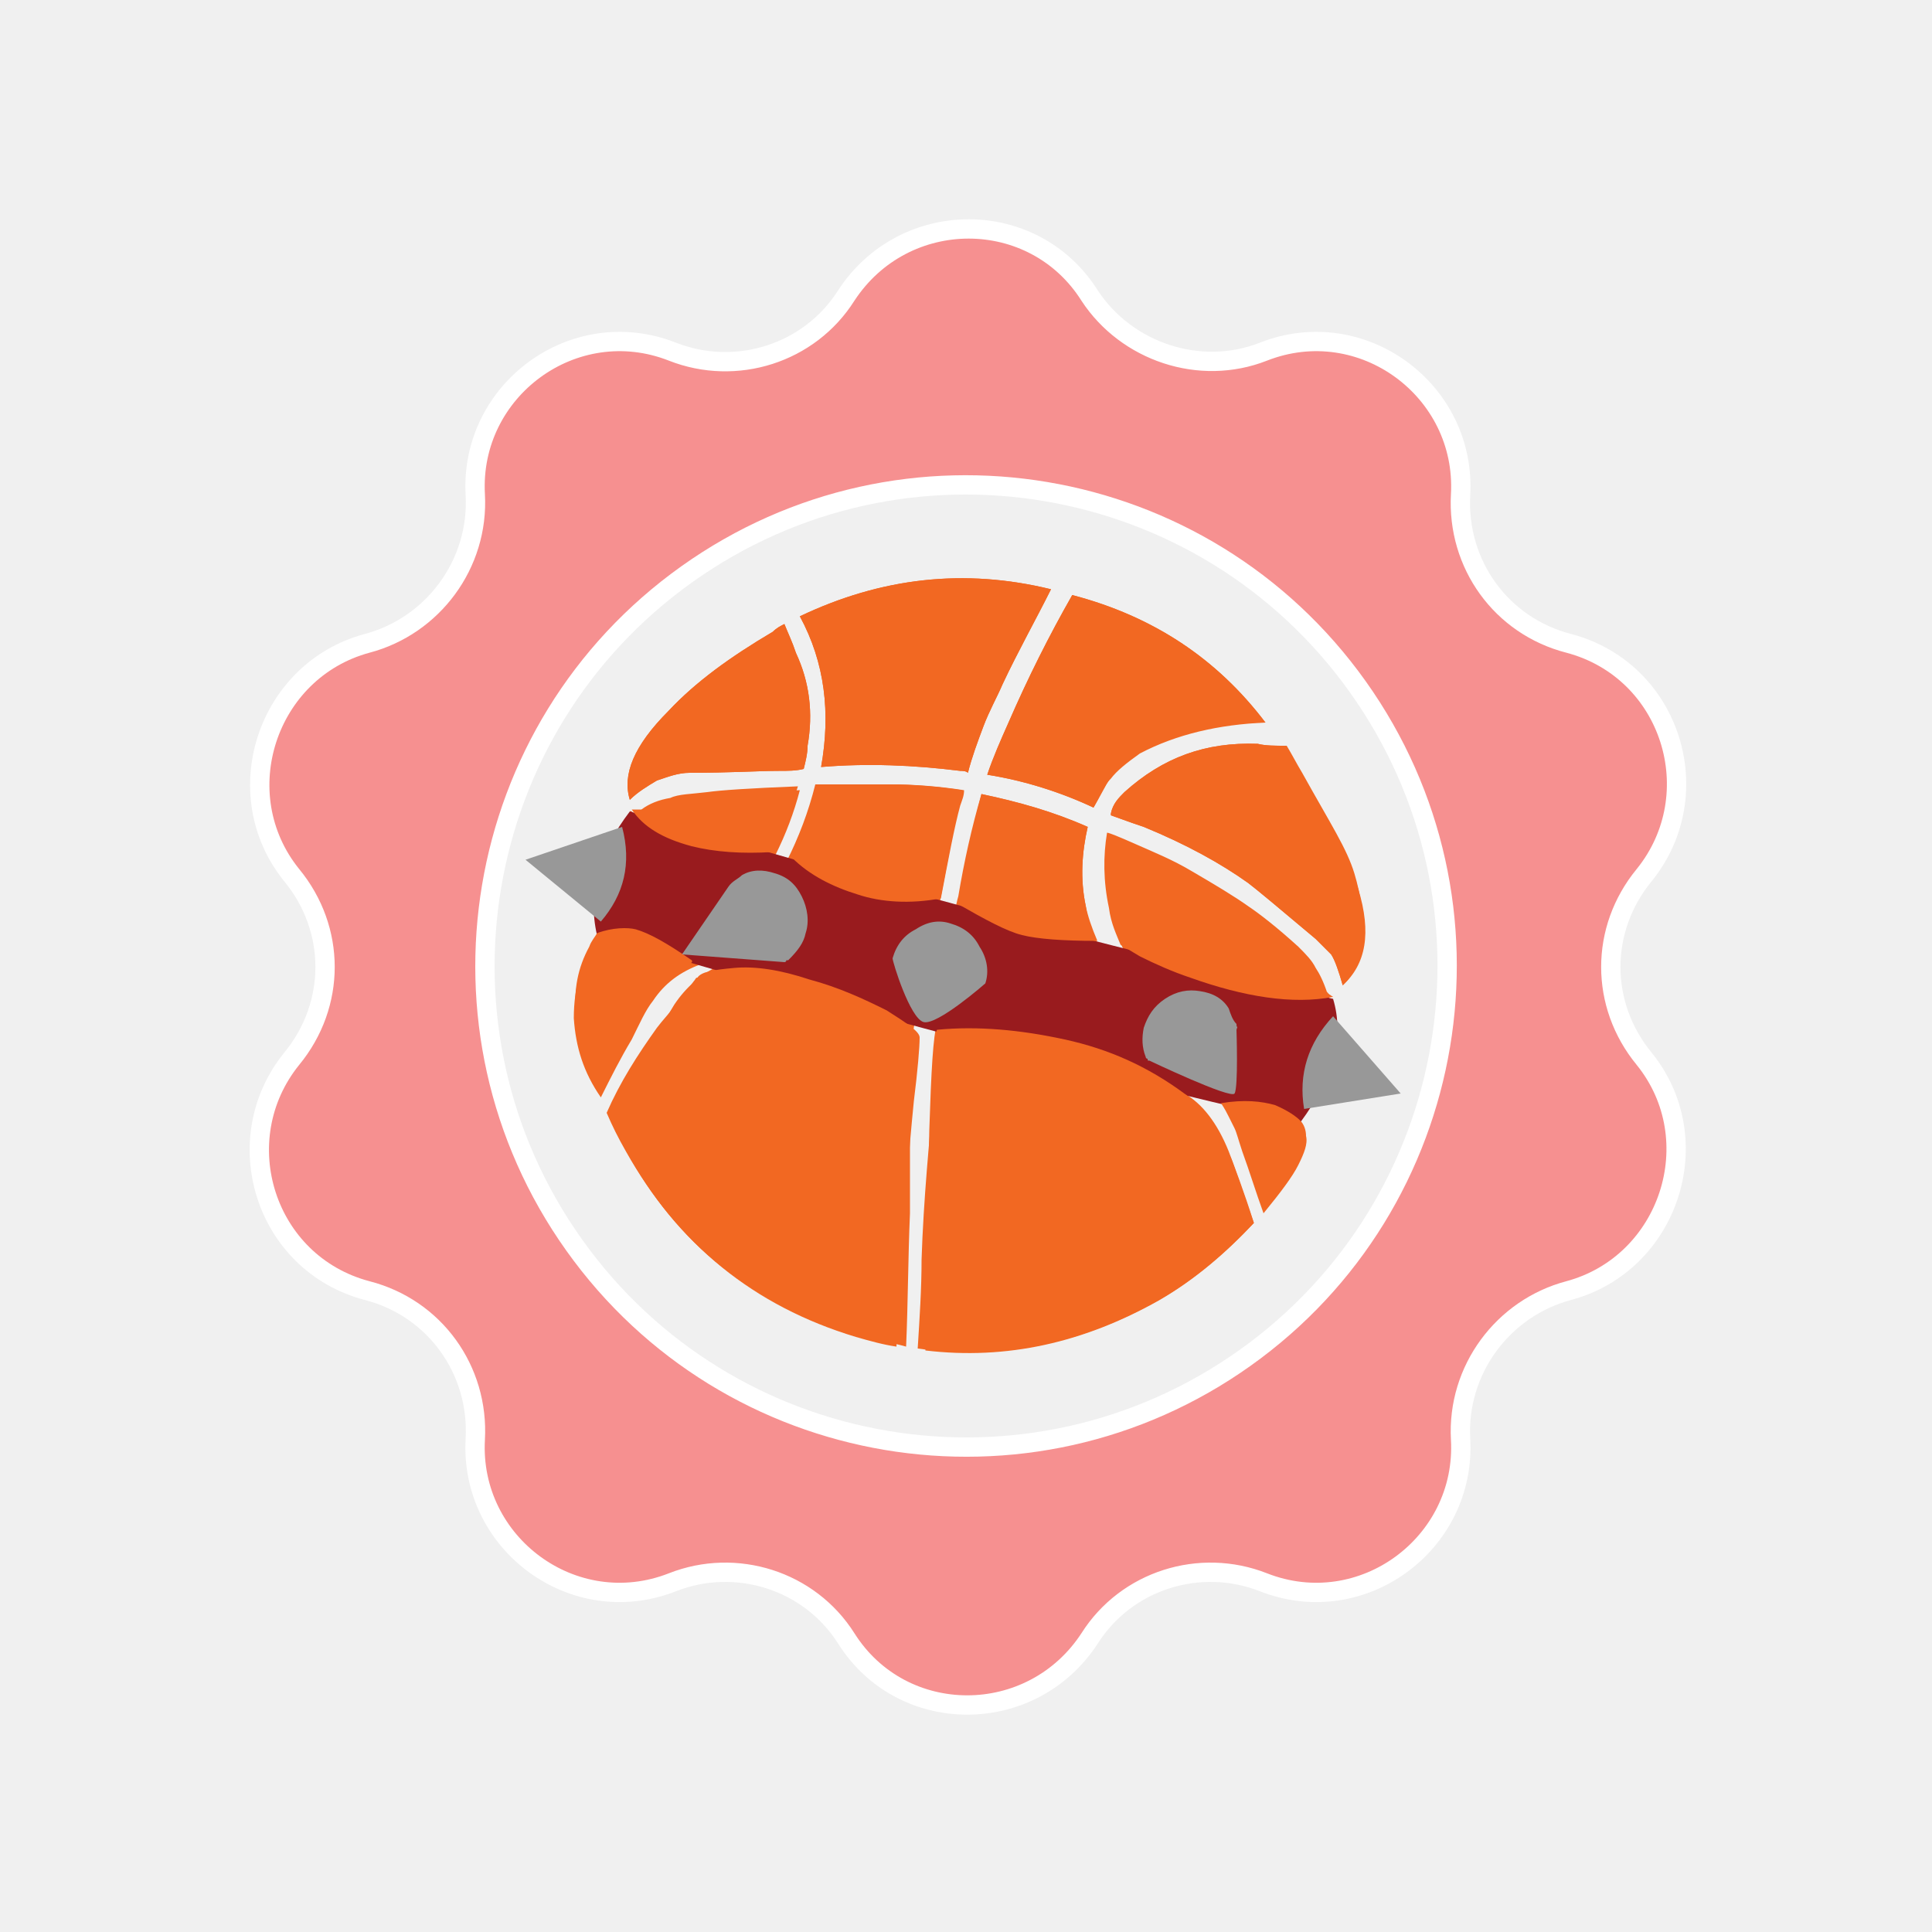
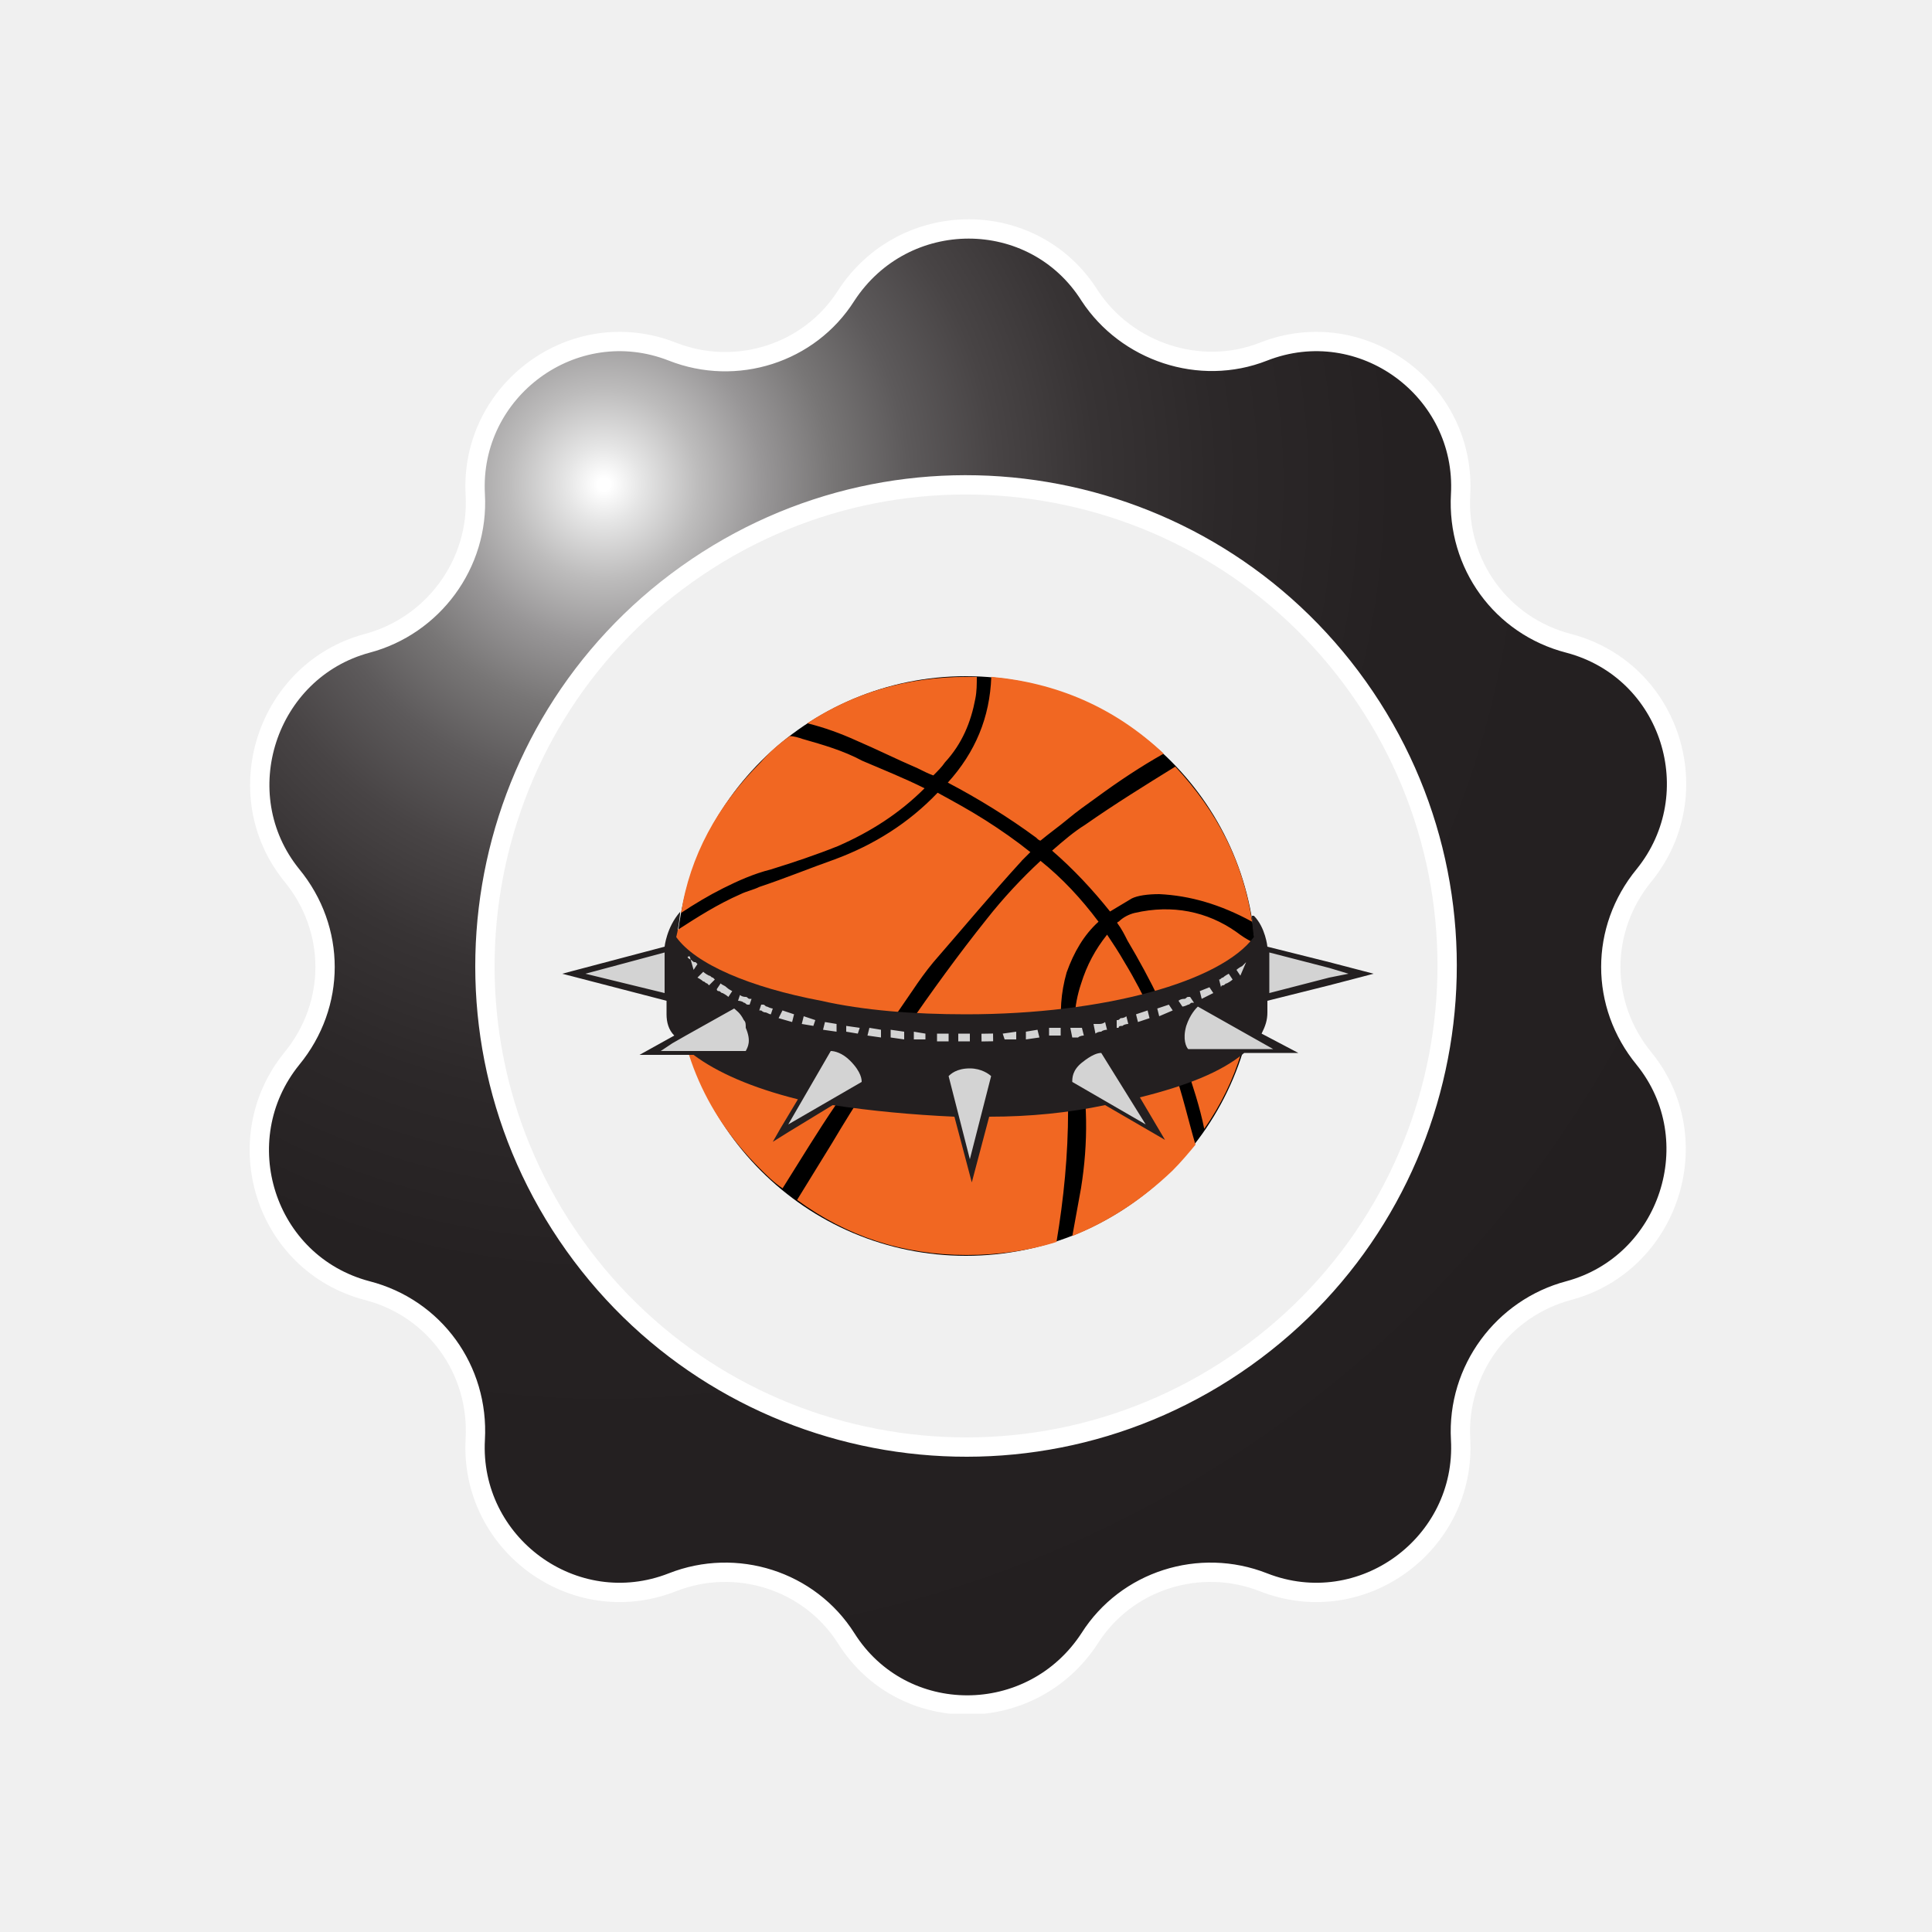
- <svg xmlns="http://www.w3.org/2000/svg" width="100" height="100" viewBox="0 0 100 100">
-   <style>.st0{opacity:0.4;fill:#FF0000;} .st1{fill:none;stroke:#FFFFFF;stroke-miterlimit:10;} .st2{fill:#F26822;} .st3{fill:#991B1E;} .st4{fill:#989898;}</style>
-   <path class="st0" d="M75.3 74.7c-.2-3.6 2.2-6.7 5.6-7.6 5.3-1.4 7.4-7.7 4-12-2.2-2.8-2.2-6.7.1-9.5 3.5-4.2 1.5-10.6-3.8-12-3.4-.9-5.7-4.2-5.5-7.7.3-5.4-5-9.4-10.1-7.5-3.3 1.2-7.1 0-9-3-2.9-4.6-9.6-4.7-12.6-.1-2 3-5.7 4.2-9 2.8-5.1-2-10.5 1.9-10.3 7.3.2 3.6-2.2 6.7-5.6 7.6-5.3 1.4-7.4 7.7-4 12 2.2 2.8 2.2 6.7-.1 9.5-3.5 4.2-1.5 10.6 3.8 12 3.4.9 5.7 4.2 5.5 7.7-.3 5.4 5 9.4 10.1 7.5 3.3-1.2 7.1 0 9 3 2.9 4.6 9.6 4.7 12.6.1 2-3 5.7-4.2 9-2.8 5.1 2 10.6-1.9 10.3-7.3zM29.7 64.5c-8-11.2-5.4-26.8 5.8-34.8 11.2-8 26.8-5.4 34.8 5.8 8 11.2 5.4 26.8-5.8 34.8-11.3 8-26.8 5.4-34.8-5.8z" />
-   <path class="st1" d="M65.4 18.2c5.1-2 10.5 2 10.2 7.4-.2 3.6 2.1 6.8 5.6 7.7 5.3 1.4 7.3 7.8 3.9 12-2.3 2.8-2.3 6.7 0 9.5 3.4 4.2 1.3 10.6-3.9 12-3.4.9-5.8 4.1-5.6 7.7.3 5.4-5.1 9.4-10.2 7.4-3.3-1.3-7.1-.1-9 2.9-3 4.6-9.7 4.6-12.6 0-1.9-3-5.7-4.2-9-2.9-5.1 2-10.5-2-10.2-7.4.2-3.6-2.1-6.8-5.6-7.7-5.3-1.4-7.3-7.8-3.9-12 2.3-2.8 2.3-6.7 0-9.5-3.4-4.2-1.3-10.6 3.9-12 3.4-.9 5.8-4.1 5.6-7.7-.3-5.4 5.1-9.4 10.2-7.4 3.3 1.3 7.1.1 9-2.9 3-4.6 9.7-4.6 12.6 0 1.9 2.9 5.7 4.2 9 2.9z" />
-   <ellipse transform="rotate(-35.462 50 49.996)" class="st1" cx="50" cy="50" rx="24.9" ry="24.9" />
+ <svg xmlns="http://www.w3.org/2000/svg" xmlns:xlink="http://www.w3.org/1999/xlink" width="100" height="100" viewBox="0 0 100 100">
+   <style>.st0{fill:#8E8585;} .st1{clip-path:url(#SVGID_2_);} .st2{clip-path:url(#SVGID_4_);fill:url(#SVGID_5_);} .st3{clip-path:url(#SVGID_7_);fill:none;stroke:#FFFFFF;stroke-miterlimit:10;} .st4{fill:#F16722;} .st5{fill:#231F20;} .st6{fill:#D3D3D3;} .st7{clip-path:url(#SVGID_9_);} .st8{clip-path:url(#SVGID_11_);fill:url(#SVGID_12_);} .st9{clip-path:url(#SVGID_14_);fill:none;stroke:#FFFFFF;stroke-miterlimit:10;}</style>
+   <defs>
+     <path id="SVGID_1_" d="M12.8 11.3h74.5v77.4H12.8z" />
+   </defs>
+   <clipPath id="SVGID_2_">
+     <use xlink:href="#SVGID_1_" overflow="visible" />
+   </clipPath>
+   <g class="st1">
+     <defs>
+       <path id="SVGID_3_" d="M29.7 64.5c-8-11.2-5.4-26.8 5.8-34.8 11.2-8 26.8-5.4 34.8 5.8 8 11.2 5.4 26.8-5.8 34.8-4.4 3.1-9.4 4.6-14.4 4.6-7.9 0-15.5-3.6-20.4-10.4M44 15.2c-2 3-5.7 4.2-9 2.8-5.1-2-10.5 1.9-10.3 7.3.2 3.6-2.2 6.7-5.6 7.6-5.3 1.4-7.4 7.7-4 12 2.2 2.8 2.2 6.7-.1 9.5-3.5 4.2-1.5 10.6 3.8 12 3.4.9 5.7 4.2 5.5 7.7-.3 5.4 5 9.4 10.1 7.5 3.3-1.2 7.1 0 9 3 2.9 4.6 9.6 4.7 12.6.1 2-3 5.7-4.2 9-2.8 5.1 2 10.5-1.9 10.3-7.3-.2-3.6 2.2-6.7 5.6-7.6 5.3-1.4 7.4-7.7 4-12-2.2-2.8-2.2-6.7.1-9.5 3.5-4.2 1.5-10.6-3.8-12-3.4-.9-5.7-4.2-5.5-7.7.3-5.4-5-9.4-10.1-7.5-3.3 1.2-7.1 0-9-3-1.5-2.3-3.9-3.5-6.4-3.5-2.3 0-4.7 1.1-6.2 3.4" />
+     </defs>
+     <clipPath id="SVGID_4_">
+       <use xlink:href="#SVGID_3_" overflow="visible" />
+     </clipPath>
+     <radialGradient id="SVGID_5_" cx="1.069" cy="-.8" r="1" gradientTransform="matrix(47.4546 47.4546 47.4546 -47.4546 18.2353 -63.9626)" gradientUnits="userSpaceOnUse">
+       <stop offset="0" stop-color="#FFF" />
+       <stop offset=".005" stop-color="#FFF" />
+       <stop offset=".03" stop-color="#E5E5E5" />
+       <stop offset=".074" stop-color="#BDBCBC" />
+       <stop offset=".124" stop-color="#989697" />
+       <stop offset=".178" stop-color="#787676" />
+       <stop offset=".238" stop-color="#5D5A5B" />
+       <stop offset=".306" stop-color="#484445" />
+       <stop offset=".385" stop-color="#373334" />
+       <stop offset=".482" stop-color="#2C2829" />
+       <stop offset=".62" stop-color="#252122" />
+       <stop offset="1" stop-color="#231F20" />
+     </radialGradient>
+     <path class="st2" d="M50-26.8l77.3 77.4L50 127.9l-77.3-77.3" />
+   </g>
+   <g class="st1">
+     <defs>
+       <path id="SVGID_6_" d="M12.8 11.3h74.5v77.4H12.8z" />
+     </defs>
+     <clipPath id="SVGID_7_">
+       <use xlink:href="#SVGID_6_" overflow="visible" />
+     </clipPath>
+     <path class="st3" d="M65.4 18.2c5.1-2 10.5 2 10.2 7.4-.2 3.6 2.1 6.8 5.6 7.7 5.3 1.4 7.3 7.8 3.9 12-2.3 2.8-2.3 6.7 0 9.5 3.4 4.2 1.3 10.6-3.9 12-3.4.9-5.8 4.1-5.6 7.7.3 5.4-5.1 9.4-10.2 7.4-3.3-1.3-7.1-.1-9 2.9-3 4.6-9.7 4.6-12.6 0-1.9-3-5.7-4.2-9-2.9-5.1 2-10.5-2-10.2-7.4.2-3.6-2.1-6.8-5.6-7.7-5.3-1.4-7.3-7.8-3.9-12 2.3-2.8 2.3-6.7 0-9.5-3.4-4.2-1.3-10.6 3.9-12 3.4-.9 5.8-4.1 5.6-7.7-.3-5.4 5.1-9.4 10.2-7.4 3.3 1.3 7.1.1 9-2.9 3-4.6 9.7-4.6 12.6 0 1.9 2.9 5.7 4.2 9 2.9z" />
+     <ellipse transform="matrix(0.8145 -0.5802 0.5802 0.8145 -19.7331 38.2829)" class="st3" cx="50" cy="50" rx="24.9" ry="24.9" />
+   </g>
  <g>
-     <path class="st2" d="M66.4 38.6c-.4 0-.9 0-1.3-.1-2.7-.1-4.9.7-6.9 2.5-.3.3-.6.6-.7 1.1v.1c.3.1.8.3 1.7.6 2.2.9 4 1.9 5.4 2.9.4.3 1.6 1.3 3.5 2.9l.8.8c.2.3.4.9.6 1.6 1.2-1.1 1.5-2.7.8-5-.4-1.3-1.4-3.3-3-6-.3-.5-.6-1-.9-1.4m-33.8 3.5c0 .1 0 .1-.1.2-.2.5-.5 1.4-.9 2.9s-.6 2.6-.7 3.2c-.8 1.3-1.2 2.7-1.2 4.3.1 1.5.5 2.8 1.4 4.1.5-1 1-2 1.6-3 .4-.8.7-1.5 1.1-2 .6-.9 1.4-1.5 2.5-1.9.3-.4.6-.8 1-1.3.5-.7.7-1.2.9-1.3 1.5-1.9 2.6-4.1 3.2-6.4-2.5.1-4 .2-4.7.3-1.8.1-3.1.5-3.9.9-.2-.2-.2-.1-.2 0m17-.4c.1-.3.2-.5.2-.8-1.3-.2-2.6-.3-3.8-.3h-3.8c-.7 2.8-2 5.3-3.8 7.6-.2.2-.4.5-.6.9-.2.4-.4.7-.6.9-.9.4-1.7 1.1-2.3 2l-.9 1.5c-.9 1.4-1.8 2.9-2.4 4.4.3.7.6 1.3 1 2 2.7 4.8 6.8 7.9 12.2 9.3.7.2 1.4.3 2.1.5.1-2.3.1-4.6.2-6.9v-5.6c0-2.3.1-3.8.3-4.5.2-.4.3-.7.3-.9.1-.3.2-.6.2-.9.5-3 1.1-6.1 1.7-9.2m-9-9.4c-.2.1-.4.2-.6.4-2.2 1.3-4 2.6-5.4 4.1-1.8 1.8-2.4 3.3-2 4.6.4-.4.9-.7 1.4-1 .6-.2 1.1-.4 1.7-.4 2.1 0 3.6-.1 4.6-.1.5 0 .9 0 1.3-.1.1-.4.2-.8.2-1.2.3-1.7.1-3.3-.6-4.8-.2-.6-.4-1-.6-1.5m13.8-1.8c-4.5-1.1-8.8-.6-13 1.4 1.3 2.4 1.6 5 1.1 7.8 2.4-.2 4.8-.1 7.2.2.1 0 .3 0 .4.1.2-.8.5-1.6.8-2.4.3-.8.7-1.5 1-2.2.8-1.7 1.7-3.3 2.5-4.9m1.8 16.4c-.3-1.4-.2-2.8.1-4.1-1.8-.8-3.6-1.3-5.5-1.7-.5 1.7-.9 3.5-1.2 5.3-.1.3-.3 1.4-.6 3.3-.2 1.2-.4 2.3-.5 3.3-.2.6-.3 2.4-.4 5.5 0 .7-.1 2.9-.1 6.8 0 1.5-.1 3.1-.1 4.6 4.2.5 8.2-.4 12.1-2.6 1.9-1.1 3.5-2.5 4.9-4-.5-1.6-1-2.9-1.3-3.7-.6-1.5-1.4-2.5-2.3-3-.1-.2-.1-.5-.1-.8 0-.3 0-.6-.1-.8-.9-1.5-1.9-3-3-4.4-1-1-1.7-2.3-1.9-3.7m8.5.1c-.7-.5-1.7-1.1-2.9-1.8-1-.6-2-1-2.9-1.4-.9-.4-1.4-.6-1.5-.6-.2 1.2-.2 2.5.1 3.9.3 1.6 1 3 2.1 4.2.7.8 1.3 1.7 1.9 2.7.1.1.6 1.1 1.4 2.9.6.3 1 .7 1.2 1.2.2.3.3.7.4 1.2.1.3.3.8.5 1.6.2.7.4 1.2.5 1.6.8-1 1.3-1.7 1.6-2.2.5-1 .6-1.7.1-2.3.2-.4.3-.9.4-1.6.1-.8.2-1.4.3-1.7 0-.1.2-.7.5-1.6.3-.8.4-1.3.4-1.6-.1-.2-.2-.2-.1-.1s0 .1-.2-.1c-.2-.6-.4-1-.6-1.3-.2-.4-.5-.7-.9-1.1-.9-.8-1.8-1.5-2.3-1.9m.8-9.6c-2.5-3.3-5.8-5.5-10-6.6-1.2 2.1-2.3 4.3-3.3 6.6-.4.9-.8 1.8-1.1 2.7 1.9.3 3.8.9 5.5 1.7.3-.5.5-1.1.9-1.5.3-.4.8-.8 1.5-1.3 1.9-1 4.1-1.5 6.5-1.6z" id="Layer4_0_FILL_2_" />
-     <path class="st3" d="M67.3 58.1c1.7-2.3 2.3-4.4 1.7-6.4-12.2-2.8-24.4-6.1-36.4-9.7-1.6 2.1-2.2 4.2-1.7 6.4 12 3.6 24.2 6.9 36.4 9.7z" id="Layer3_0_FILL_2_" />
-     <path class="st2" d="M63.2 57.1c.2.3.3.5.4.7l.3.6c.1.2.2.6.4 1.2.4 1.1.7 2.1 1.1 3.2.9-1.1 1.5-1.9 1.8-2.5.3-.6.5-1.1.4-1.5 0-.3-.1-.6-.3-.8-.2-.2-.6-.5-1.3-.8-.7-.2-1.6-.3-2.8-.1m-32.3-8.8c-.1.2-.3.4-.4.7-.6 1.1-.8 2.2-.7 3.5.1 1.3.5 2.7 1.3 4.1.1-.2.4-.8.7-1.7.3-.7.6-1.3.8-1.7.7-1 1.4-1.9 2.2-2.7.1-.1.2-.2.4-.3.1-.1.2-.1.3-.2.2-.1.4-.2.3-.3-1.3-.9-2.2-1.4-2.9-1.6-.4-.1-1.2-.1-2 .2m31.4 9.2c-.3-.4-.7-.7-1-.9-1.9-1.4-3.9-2.3-6.2-2.8-2.3-.5-4.5-.7-6.6-.5 0 0-.1.2-.1.4v2.1c-.3 3.2-.6 6.3-.7 9.4 0 1.5-.1 3-.2 4.6 4.2.6 8.2-.2 12.1-2.3 1.7-.9 3.5-2.3 5.3-4.2-.7-2-1.1-3.2-1.2-3.4-.5-1-1-1.8-1.4-2.4m-26.4-6.7c-.6.8-.9 1.3-1 1.3-.3.4-.6.7-.9 1.1-1 1.4-1.9 2.8-2.6 4.4.3.7.6 1.3 1 2 2.7 4.8 6.6 8 11.9 9.6.7.2 1.4.4 2.1.5.1-2.3.3-4.5.4-6.8.1-1 .2-2.9.5-5.9.2-1.6.3-2.8.3-3.3 0-.3-.6-.7-1.7-1.4-1.2-.6-2.5-1.2-4-1.6-1.5-.5-2.8-.7-3.9-.6-1.1.1-1.7.2-1.9.5-.1 0-.1.1-.2.2z" id="Layer2_0_FILL_1_" />
-     <path class="st2" d="M33 41.9h-.3c.6.9 1.6 1.5 3.1 1.9 1.2.3 2.6.4 4.2.3.1-.1.3-.5.6-1.3s.5-1.5.7-2.1c-2.5.1-4 .2-4.7.3-.8.1-1.5.1-1.9.3-.6.1-1.1.3-1.5.6H33m15.7 4.6c.4-2.1.7-3.7 1-4.8.1-.3.2-.5.2-.8-1.3-.2-2.6-.3-3.8-.3h-3.8c-.1.5-.4 1.3-.8 2.3-.4.9-.6 1.4-.5 1.5.9.9 2.1 1.5 3.4 1.9 1.2.4 2.7.5 4.3.2m10.3 3c.8.4 1.7.8 2.6 1.1 2.8 1 5.3 1.4 7.4 1l-.3-.2c-.2-.6-.4-1-.6-1.3-.2-.4-.5-.7-.9-1.1-1.1-1-2-1.7-2.6-2.1-.7-.5-1.7-1.1-2.9-1.8-1-.6-2-1-2.9-1.4-.9-.4-1.4-.6-1.5-.6-.2 1.2-.2 2.5.1 3.9.1.8.4 1.4.6 1.9l1 .6m-6.1-1.1c.8.2 2.1.3 3.9.3-.3-.7-.5-1.3-.6-1.8-.3-1.4-.2-2.8.1-4.1-1.8-.8-3.6-1.3-5.5-1.7-.2.8-.5 1.9-.8 3.5-.3 1.4-.4 2.2-.4 2.2 1.4.8 2.5 1.4 3.3 1.6M40.6 32.3c-.2.1-.4.2-.6.4-2.2 1.3-4 2.6-5.4 4.1-1.8 1.8-2.4 3.3-2 4.6.4-.4.9-.7 1.4-1 .6-.2 1.1-.4 1.7-.4 2.1 0 3.6-.1 4.6-.1.5 0 .9 0 1.3-.1.1-.4.2-.8.2-1.2.3-1.7.1-3.3-.6-4.8-.2-.6-.4-1-.6-1.5m13.8-1.8c-4.5-1.1-8.8-.6-13 1.4 1.3 2.4 1.6 5 1.1 7.8 2.4-.2 4.8-.1 7.2.2.1 0 .3 0 .4.1.2-.8.5-1.6.8-2.4.3-.8.7-1.5 1-2.2.8-1.7 1.7-3.3 2.5-4.9m10.7 8c-2.7-.1-4.9.7-6.9 2.5-.3.3-.6.6-.7 1.1v.1c.3.1.8.3 1.7.6 2.2.9 4 1.9 5.4 2.9.4.3 1.6 1.3 3.5 2.9l.8.8c.2.3.4.9.6 1.6 1.2-1.1 1.3-3.5.6-5.8-.4-1.3-1.2-2.5-2.7-5.2-.3-.5-.5-.9-.8-1.4-.6 0-1.1 0-1.5-.1m-7.6 1.7c.3-.4.8-.8 1.5-1.3 1.9-.9 4.1-1.5 6.5-1.5-2.5-3.3-5.8-5.5-10-6.6-1.2 2.1-2.3 4.3-3.3 6.6-.4.9-.8 1.8-1.1 2.7 1.9.3 3.8.9 5.5 1.7.3-.5.6-1.1.9-1.6z" id="Layer1_0_FILL_1_" />
-     <path class="st4" d="M51 50.9c.2-.6.1-1.3-.3-1.9-.3-.6-.8-1-1.5-1.2-.6-.2-1.2-.1-1.8.3-.6.3-1 .8-1.2 1.5 0 .2.9 3.1 1.6 3.3.7.2 3.2-2 3.2-2m-9.3-2.6c.2-.6.1-1.3-.2-1.9-.3-.6-.7-1-1.4-1.2-.6-.2-1.2-.2-1.7.1-.2.2-.5.3-.7.6l-2.4 3.5 5.3.4s.1 0 .1-.1h.1c.5-.5.8-.9.9-1.4m-14.5-3.8l3.9 3.2c1.2-1.4 1.6-3 1.1-4.9l-5 1.7m45.3 12.1l-3.5-4c-1.3 1.4-1.8 3-1.5 4.8l5-.8m-8.9-4.4c-.3-.5-.8-.8-1.5-.9-.6-.1-1.2 0-1.8.4-.6.4-.9.9-1.1 1.5-.1.5-.1 1 .1 1.5 0 0 0 .1.1.1 0 .1 0 .1.1.1 0 0 4.2 2 4.4 1.7.2-.3.1-3.3.1-3.3.1-.3 0 0 0-.3-.2-.2-.3-.5-.4-.8z" id="Layer0_0_FILL_1_" />
+     <circle cx="50" cy="50" r="15" />
+     <path class="st4" d="M60.753 55.352c-.676-1.95-1.5-3.825-2.55-5.55-.3-.525-.6-.975-.9-1.425-.6.75-1.05 1.575-1.35 2.55-.376 1.125-.45 2.325-.15 3.525.524 2.325.524 4.725.15 7.05l-.45 2.475c1.874-.75 3.6-1.875 5.175-3.375.45-.45.825-.9 1.2-1.35-.375-1.275-.675-2.625-1.125-3.9m-19.202-17.1c-.224-.076-.45-.15-.674-.15-.525.374-1.05.824-1.5 1.35-2.25 2.25-3.675 4.874-4.125 7.8.676-.45 1.426-.9 2.176-1.276.75-.375 1.575-.75 2.475-.975 1.2-.374 2.326-.75 3.45-1.2 1.727-.75 3.227-1.724 4.502-3-1.05-.524-2.175-.974-3.225-1.424-.976-.525-2.026-.825-3.076-1.125m17.177 9c-.3.076-.6.226-.825.452 0 0-.075 0-.075.075.225.3.375.6.525.9 1.2 2.025 2.25 4.125 3 6.375.376 1.125.75 2.25.976 3.375 1.725-2.475 2.55-5.25 2.55-8.4 0-.45 0-.825-.075-1.275-.3-.15-.525-.3-.825-.525-1.5-1.05-3.3-1.426-5.25-.976m-4.276-3.224c1.125.975 2.1 2.025 3 3.15l1.125-.675c.3-.15.825-.224 1.425-.224 1.576.075 3.15.525 4.8 1.426-.45-3.076-1.8-5.7-3.974-8.026-1.576.975-3.15 1.95-4.65 3-.6.375-1.126.825-1.726 1.35m-1.575.525l.45-.45c-.75-.6-1.5-1.124-2.325-1.65-.825-.524-1.65-.974-2.475-1.424-1.5 1.575-3.3 2.7-5.326 3.45-1.274.45-2.55.975-3.9 1.425-.3.15-.674.226-.974.376-1.2.525-2.25 1.2-3.3 1.876-.075.525-.075 1.125-.075 1.725 0 4.125 1.426 7.65 4.35 10.575.376.375.75.75 1.2 1.05.9-1.425 1.8-2.925 2.776-4.35 1.276-1.95 2.626-3.975 3.976-5.925.3-.45.675-.975 1.05-1.425 1.5-1.725 3-3.526 4.575-5.25m.975 0c-.975.9-1.95 1.95-2.775 3-1.5 1.875-2.85 3.75-4.2 5.7-1.35 1.95-2.625 3.9-3.826 5.925l-1.8 2.925c2.552 1.875 5.477 2.85 8.777 2.85 1.65 0 3.225-.224 4.65-.674.375-2.25.6-4.5.6-6.826 0-1.35-.075-2.625-.3-3.9-.15-1.125-.075-2.175.225-3.225.375-1.05.9-1.95 1.65-2.625-.9-1.2-1.875-2.25-3-3.15m1.425-2.176c.45-.375.975-.75 1.5-1.125 1.125-.824 2.25-1.574 3.45-2.25-2.55-2.4-5.55-3.674-8.925-3.974-.075 2.1-.825 3.9-2.25 5.475 1.575.826 3.15 1.8 4.575 2.85.075.076.15.15.225.15.45-.374.975-.75 1.425-1.124m-4.8-6.225c.075-.374.075-.75.075-1.124h-.525c-3.075 0-5.85.825-8.25 2.4.9.225 1.724.525 2.55.9 1.05.45 2.1.975 3.15 1.425.3.15.6.3.825.376.225-.225.45-.45.6-.675.9-.974 1.35-2.1 1.575-3.3z" id="Layer0_0_MEMBER_0_MEMBER_0_FILL_2_" />
+   </g>
+   <g>
+     <path class="st5" d="M65.6 51.8l3.2-.8 2.3-.6-2.3-.6-3.2-.8s-.1-1-.7-1.6h-.1c0 .4.1 1.1.1 1.1-1.7 2.3-7.7 4-14.9 4-2.7 0-5.3-.2-7.5-.7-3.7-.7-6.5-1.9-7.5-3.3 0 0 .1-.3.2-1.2v-.1c-.7.8-.8 1.8-.8 1.8l-5.3 1.4 5.4 1.4v.7c0 .4.1.8.4 1.1l-1.8 1H35.9c1.2.9 3 1.7 5.4 2.3l-.9 1.5-.4.7.8-.5 2.3-1.4c2 .3 4.1.5 6.3.6l.9 3.4.9-3.4c2.1 0 4.1-.2 6-.6l3.1 1.8-1.3-2.2c2.4-.6 4.2-1.3 5.4-2.3h2.8l-1.9-1c.2-.4.3-.7.3-1.1v-.6z" />
+     <path class="st6" d="M65.7 49.3l3.1.8 1 .3-1 .2-3.1.8M34.4 51.4l-4.1-1 4.1-1.1M64.3 50l.2-.2-.3.7-.2-.3s.1-.1.3-.2zM63.1 50.7c.1 0 .1-.1.2-.1.1-.1.3-.2.3-.2l.2.3s-.1.1-.3.2c-.1 0-.1.1-.2.1s-.1.1-.1.1l-.1-.4c0 .1 0 .1 0 0zM62.6 51.1l.2.3-.6.3-.1-.4M57.8 52.8c.1 0 .1 0 .2-.1.2 0 .3-.1.3-.1l.1.4s-.2 0-.3.1c-.1 0-.2 0-.2.1h-.1v-.4c-.1 0-.1 0 0 0zM56.9 53c.2 0 .3-.1.3-.1l.1.4s-.2 0-.3.1c-.2 0-.3.1-.3.1l-.1-.5h.3zM49.6 53.5h.6v.4H49.6v-.4zM43.8 53.1l.7.1-.1.3-.6-.1M42.7 52.9l.6.1v.4l-.7-.1M42.2 52.8l-.1.3-.6-.1.1-.4M38.3 51.5s.1.1.3.1c.1 0 .1.1.2.1h.1l-.1.3h-.1c-.1 0-.1-.1-.2-.1-.1-.1-.3-.1-.3-.1l.1-.3zM37.3 50.9s.1 0 0 0c.1.1.2.1.3.2.1.1.3.2.3.2l-.2.3s-.1-.1-.3-.2c-.1 0-.1-.1-.2-.1s-.1-.1-.1-.1l.2-.3zM36.4 50.3s.1.1.3.2c.1 0 .1.1.2.1l.1.1-.3.3-.1-.1c-.1 0-.1-.1-.2-.1-.1-.1-.3-.2-.3-.2l.3-.3zM35.8 49.7c.1.1.1.1.2.1l.1.1-.2.3-.2-.7c-.2 0-.1.1.1.2zM38.6 54.4h-4.4l.6-.4.7-.4 2.5-1.4c.1.1.3.2.5.6.1.1.1.2.1.4.3.7.1 1 0 1.2zM39.9 52.5s-.1 0 0 0c-.1 0-.2-.1-.3-.1-.1 0-.2-.1-.2-.1h-.1l.1-.3h.1c.1 0 .1.1.2.1.2.1.3.1.3.1l-.1.3zM41 52.9l-.7-.2.2-.4.6.2M44.6 56l-3.8 2.2 2.2-3.8c.2 0 .6.1 1 .5.6.6.6 1 .6 1.1zM45.6 53.7l-.7-.1.1-.4.6.1M46.8 53.8l-.7-.1v-.4l.7.1M47.9 53.8h-.6v-.4l.6.1M48.6 53.9h-.1v-.4H49.1v.4h-.5zM50.2 60l-1.1-4.3c.1-.1.4-.4 1.1-.4.6 0 1 .3 1.1.4L50.2 60zM50.8 53.506l.6-.01.005.4-.6.01zM52 53.8l-.1-.3.7-.1v.4M53.1 53.8v-.4l.6-.1.1.4M54.6 53.6H54.3v-.4H54.9v.4h-.3zM55.4 53.2h.6l.1.4s-.2 0-.3.1h-.3l-.1-.5zM59.3 58.2L55.5 56c0-.2 0-.6.5-1s.8-.5 1-.5l2.3 3.7zM58.9 52.9l-.1-.4.6-.2.1.4M60 52.6l-.1-.4.6-.2.2.3M61 51.8s.1-.1.3-.1c.1 0 .1-.1.2-.1h.1l.2.3h-.1c-.1 0-.1.1-.2.1-.2.1-.3.1-.3.1l-.2-.3zM65.9 54.3h-4.4c-.1-.1-.3-.5-.1-1.2.2-.6.5-.9.6-1l3.9 2.2z" />
  </g>
</svg>
